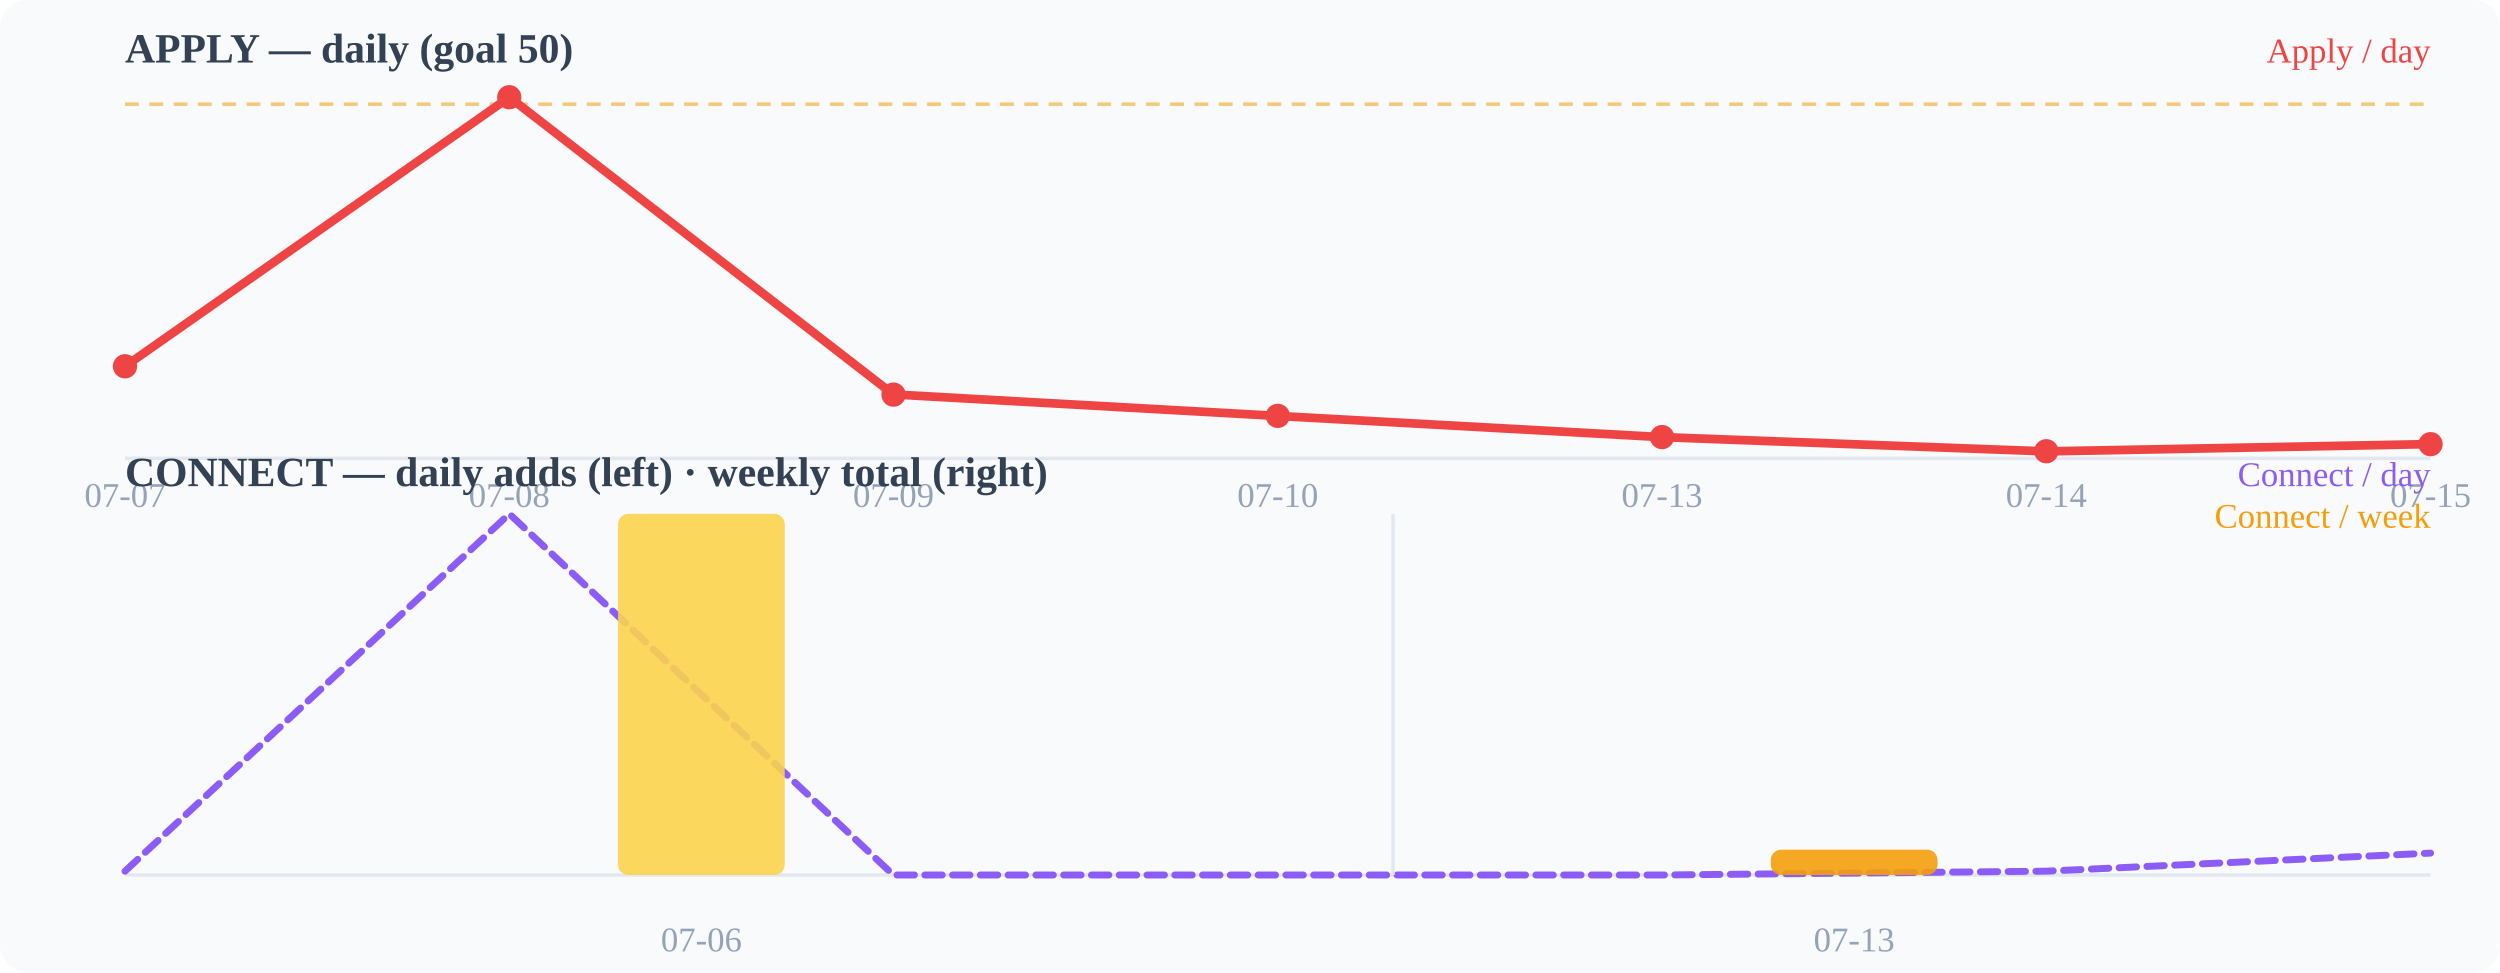
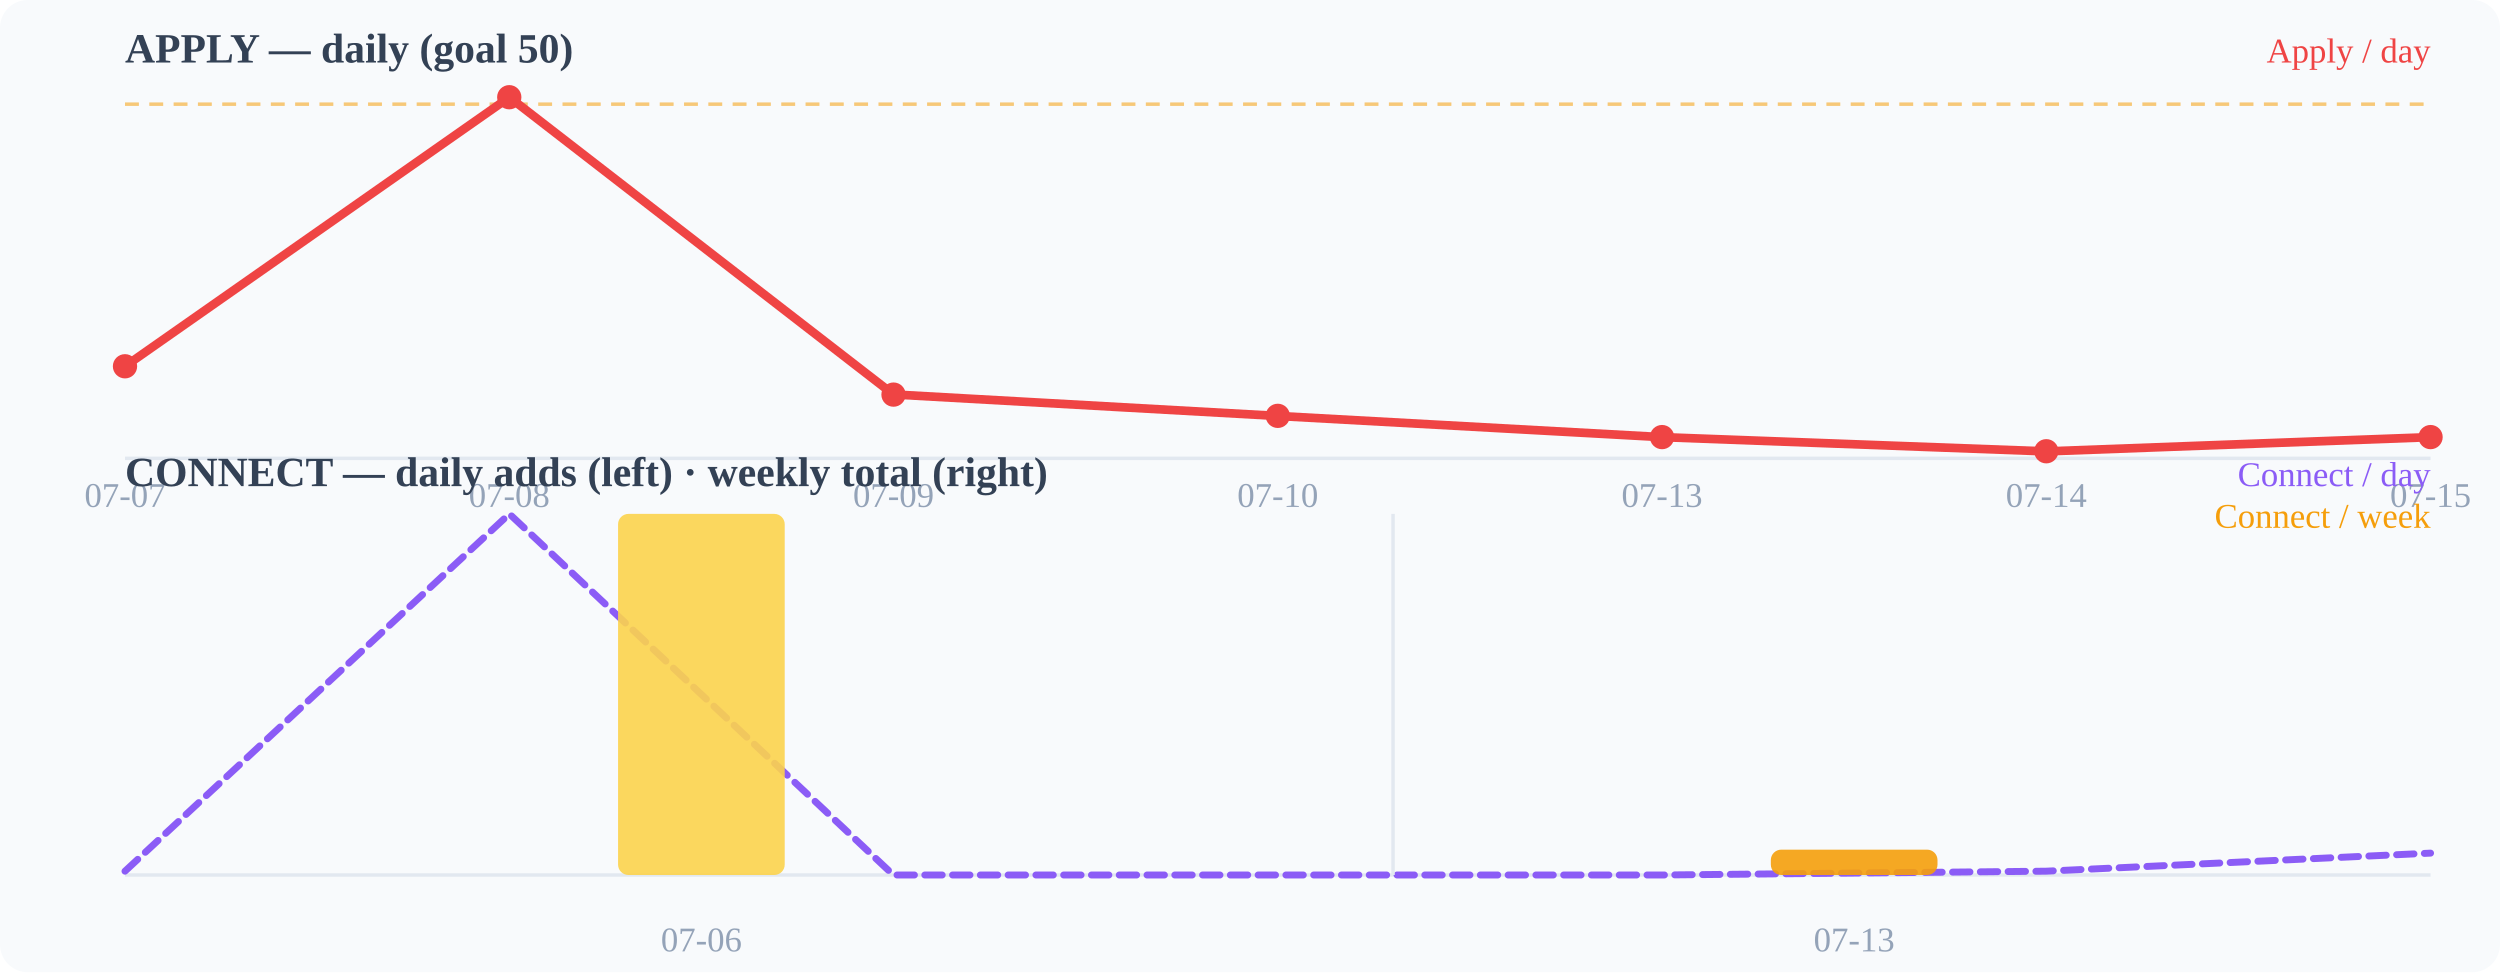
<svg xmlns="http://www.w3.org/2000/svg" width="720" height="280" viewBox="0 0 720 280">
  <rect width="720" height="280" fill="#f8fafc" rx="8" />
  <text x="36" y="18" font-size="12" font-weight="600" fill="#334155">APPLY — daily (goal 50)</text>
  <line x1="36" y1="132" x2="700" y2="132" stroke="#e2e8f0" stroke-width="1" />
  <line x1="36" y1="30.0" x2="700" y2="30.0" stroke="#f59e0b" stroke-width="1" stroke-dasharray="4 3" opacity="0.55" />
-   <polyline points="36.0,105.5 146.7,28.0 257.3,113.6 368.0,119.8 478.7,125.9 589.3,130.0 700.0,127.9" fill="none" stroke="#ef4444" stroke-width="2.5" stroke-linecap="round" stroke-linejoin="round" />
+   <polyline points="36.0,105.5 146.7,28.0 257.3,113.6 368.0,119.8 478.7,125.9 589.3,130.0 700.0,125.9" fill="none" stroke="#ef4444" stroke-width="2.5" stroke-linecap="round" stroke-linejoin="round" />
  <circle cx="36" cy="105.49" r="3.5" fill="#ef4444" />
  <circle cx="146.667" cy="28" r="3.5" fill="#ef4444" />
  <circle cx="257.333" cy="113.647" r="3.5" fill="#ef4444" />
  <circle cx="368" cy="119.765" r="3.5" fill="#ef4444" />
  <circle cx="478.667" cy="125.882" r="3.5" fill="#ef4444" />
  <circle cx="589.333" cy="129.961" r="3.5" fill="#ef4444" />
-   <circle cx="700" cy="127.922" r="3.5" fill="#ef4444" />
+   <circle cx="700" cy="125.882" r="3.5" fill="#ef4444" />
  <text x="36" y="146" font-size="10" fill="#94a3b8" text-anchor="middle">07-07</text>
  <text x="146.667" y="146" font-size="10" fill="#94a3b8" text-anchor="middle">07-08</text>
  <text x="257.333" y="146" font-size="10" fill="#94a3b8" text-anchor="middle">07-09</text>
  <text x="368" y="146" font-size="10" fill="#94a3b8" text-anchor="middle">07-10</text>
  <text x="478.667" y="146" font-size="10" fill="#94a3b8" text-anchor="middle">07-13</text>
  <text x="589.333" y="146" font-size="10" fill="#94a3b8" text-anchor="middle">07-14</text>
  <text x="700" y="146" font-size="10" fill="#94a3b8" text-anchor="middle">07-15</text>
  <text x="36" y="140" font-size="12" font-weight="600" fill="#334155">CONNECT — daily adds (left) · weekly total (right)</text>
  <line x1="36" y1="252" x2="700" y2="252" stroke="#e2e8f0" stroke-width="1" />
  <polyline points="36.0,250.9 146.7,148.0 257.3,252.0 368.0,252.0 478.7,252.0 589.3,250.9 700.0,245.7" fill="none" stroke="#8b5cf6" stroke-width="2" stroke-linecap="round" stroke-linejoin="round" stroke-dasharray="5 3" />
  <rect x="178.0" y="148.0" width="48" height="104.0" rx="3" fill="#fcd34d" opacity="0.9" />
  <rect x="510.0" y="244.7" width="48" height="7.3" rx="3" fill="#f59e0b" opacity="0.9" />
  <line x1="401.2" y1="148" x2="401.2" y2="252" stroke="#e2e8f0" stroke-width="1" />
  <text x="202" y="274" font-size="10" fill="#94a3b8" text-anchor="middle">07-06</text>
  <text x="534" y="274" font-size="10" fill="#94a3b8" text-anchor="middle">07-13</text>
  <text x="700" y="18" font-size="10" fill="#ef4444" text-anchor="end">Apply / day</text>
  <text x="700" y="140" font-size="10" fill="#8b5cf6" text-anchor="end">Connect / day</text>
  <text x="700" y="152" font-size="10" fill="#f59e0b" text-anchor="end">Connect / week</text>
</svg>
